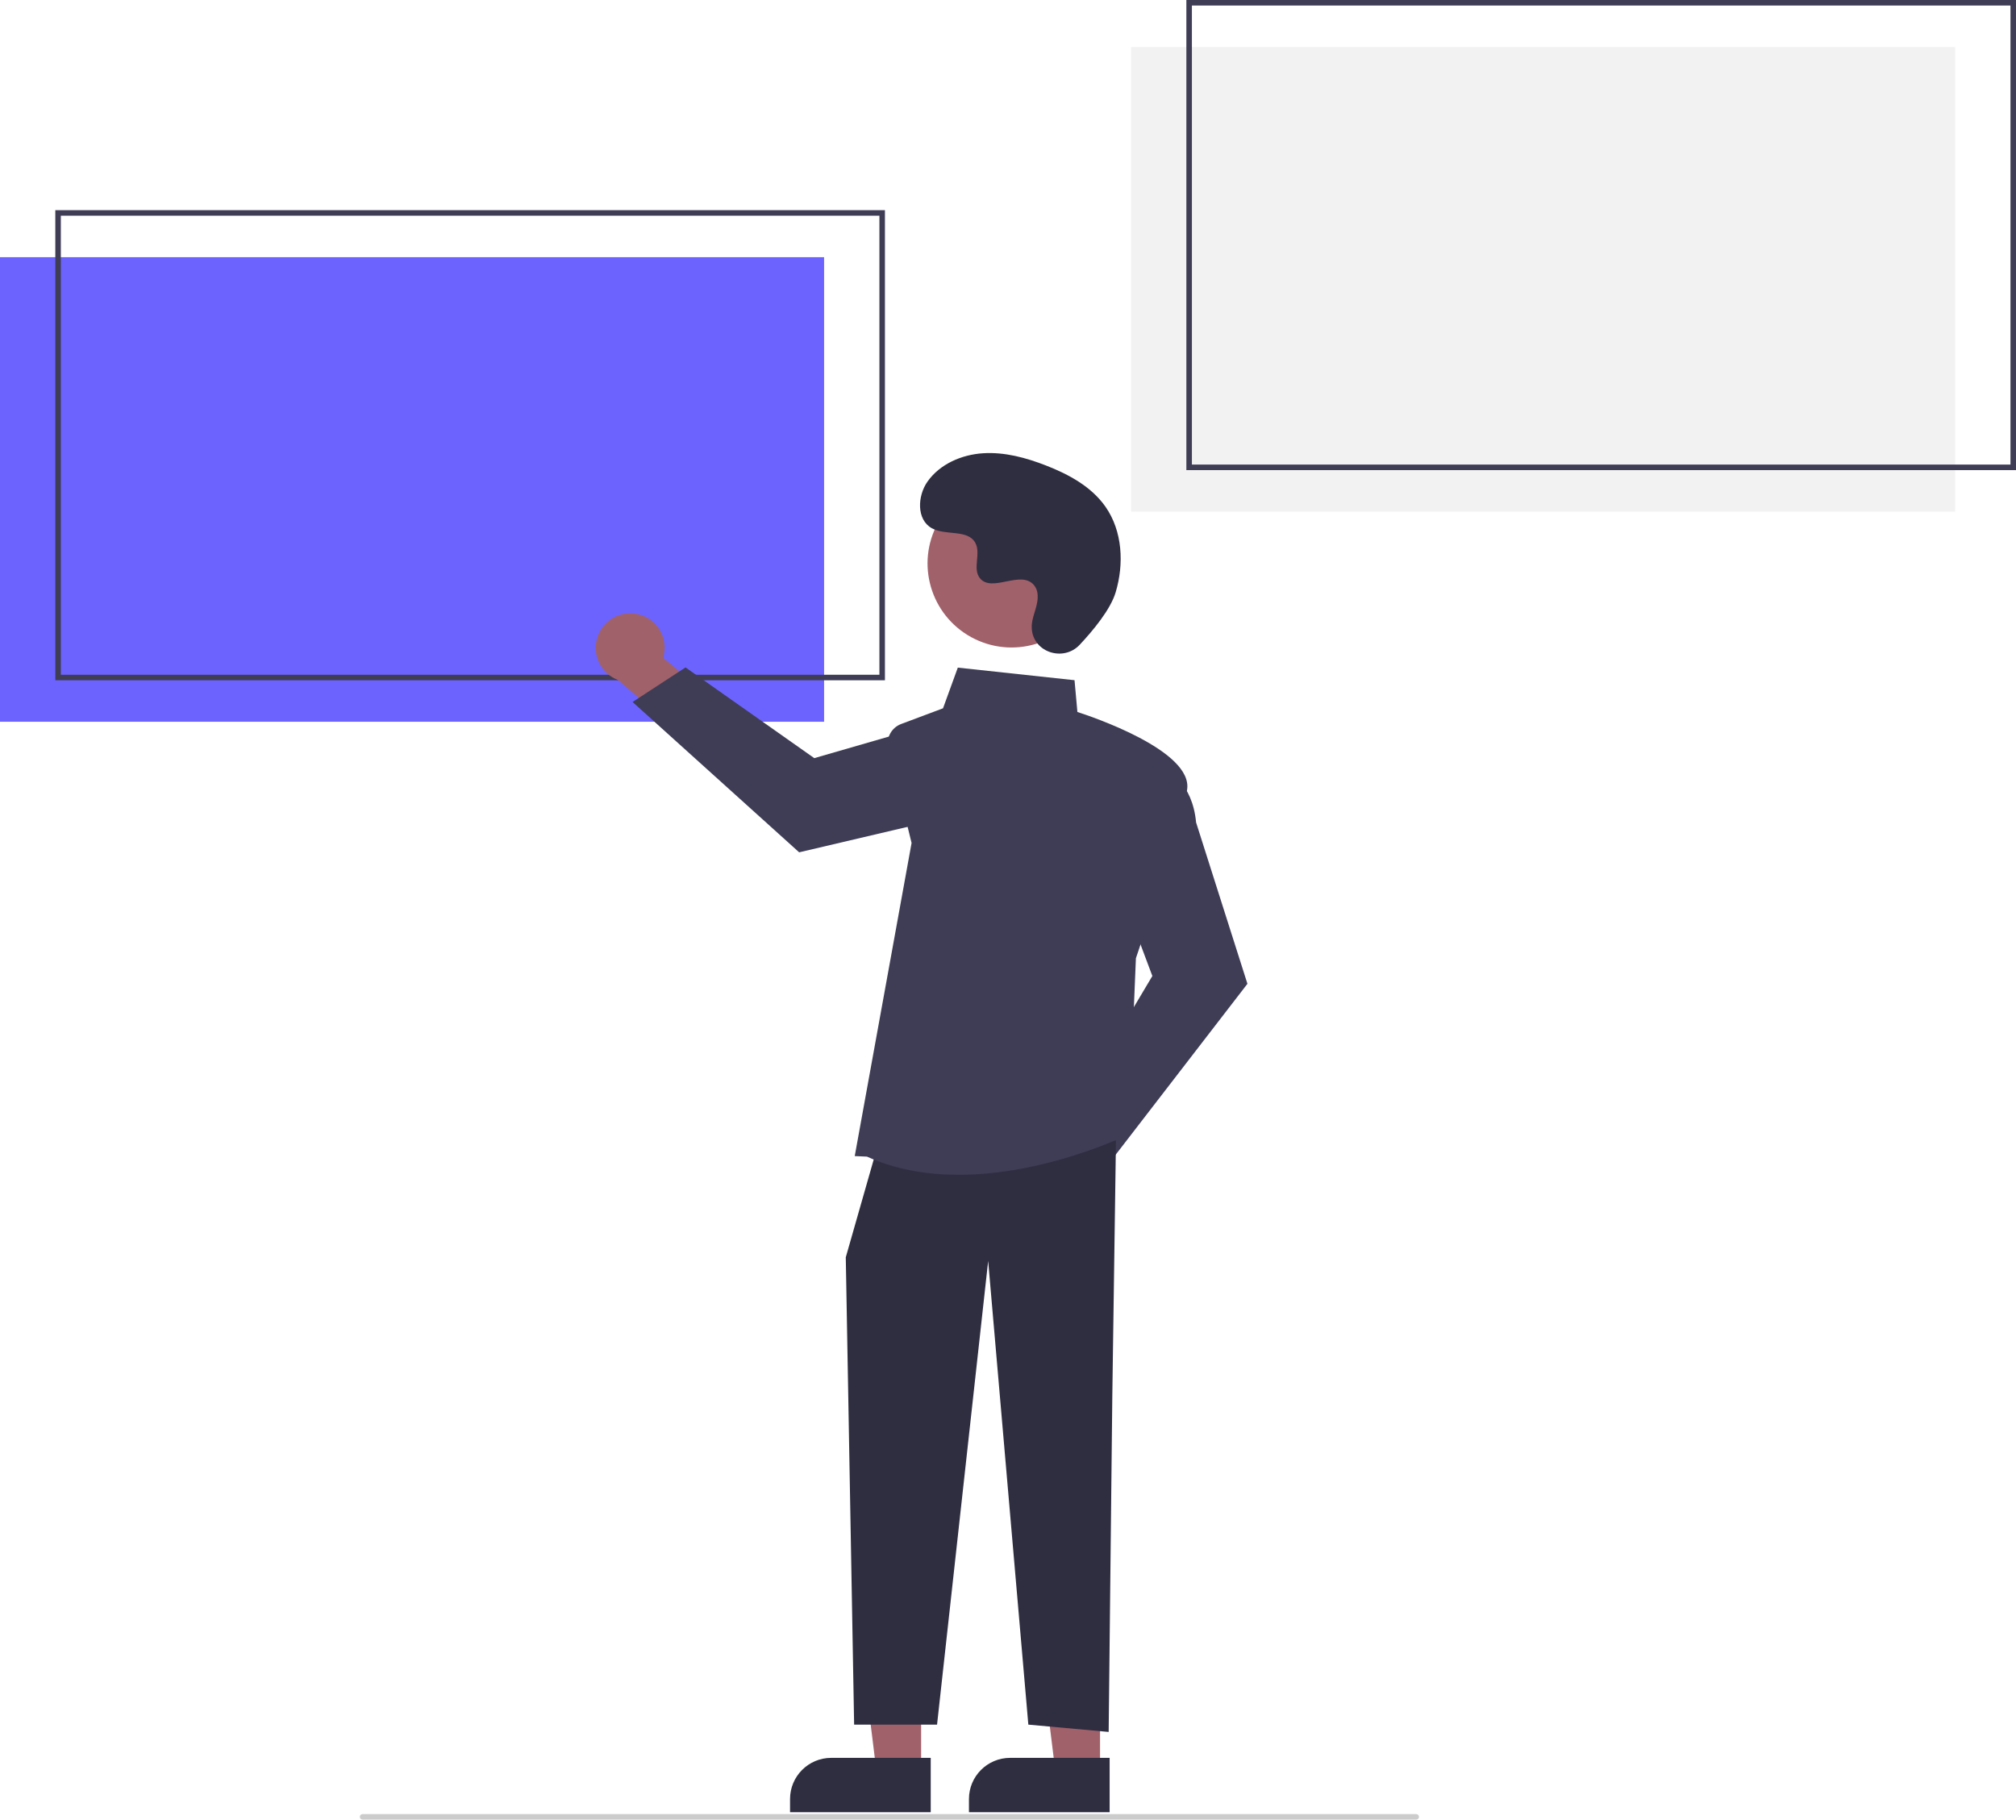
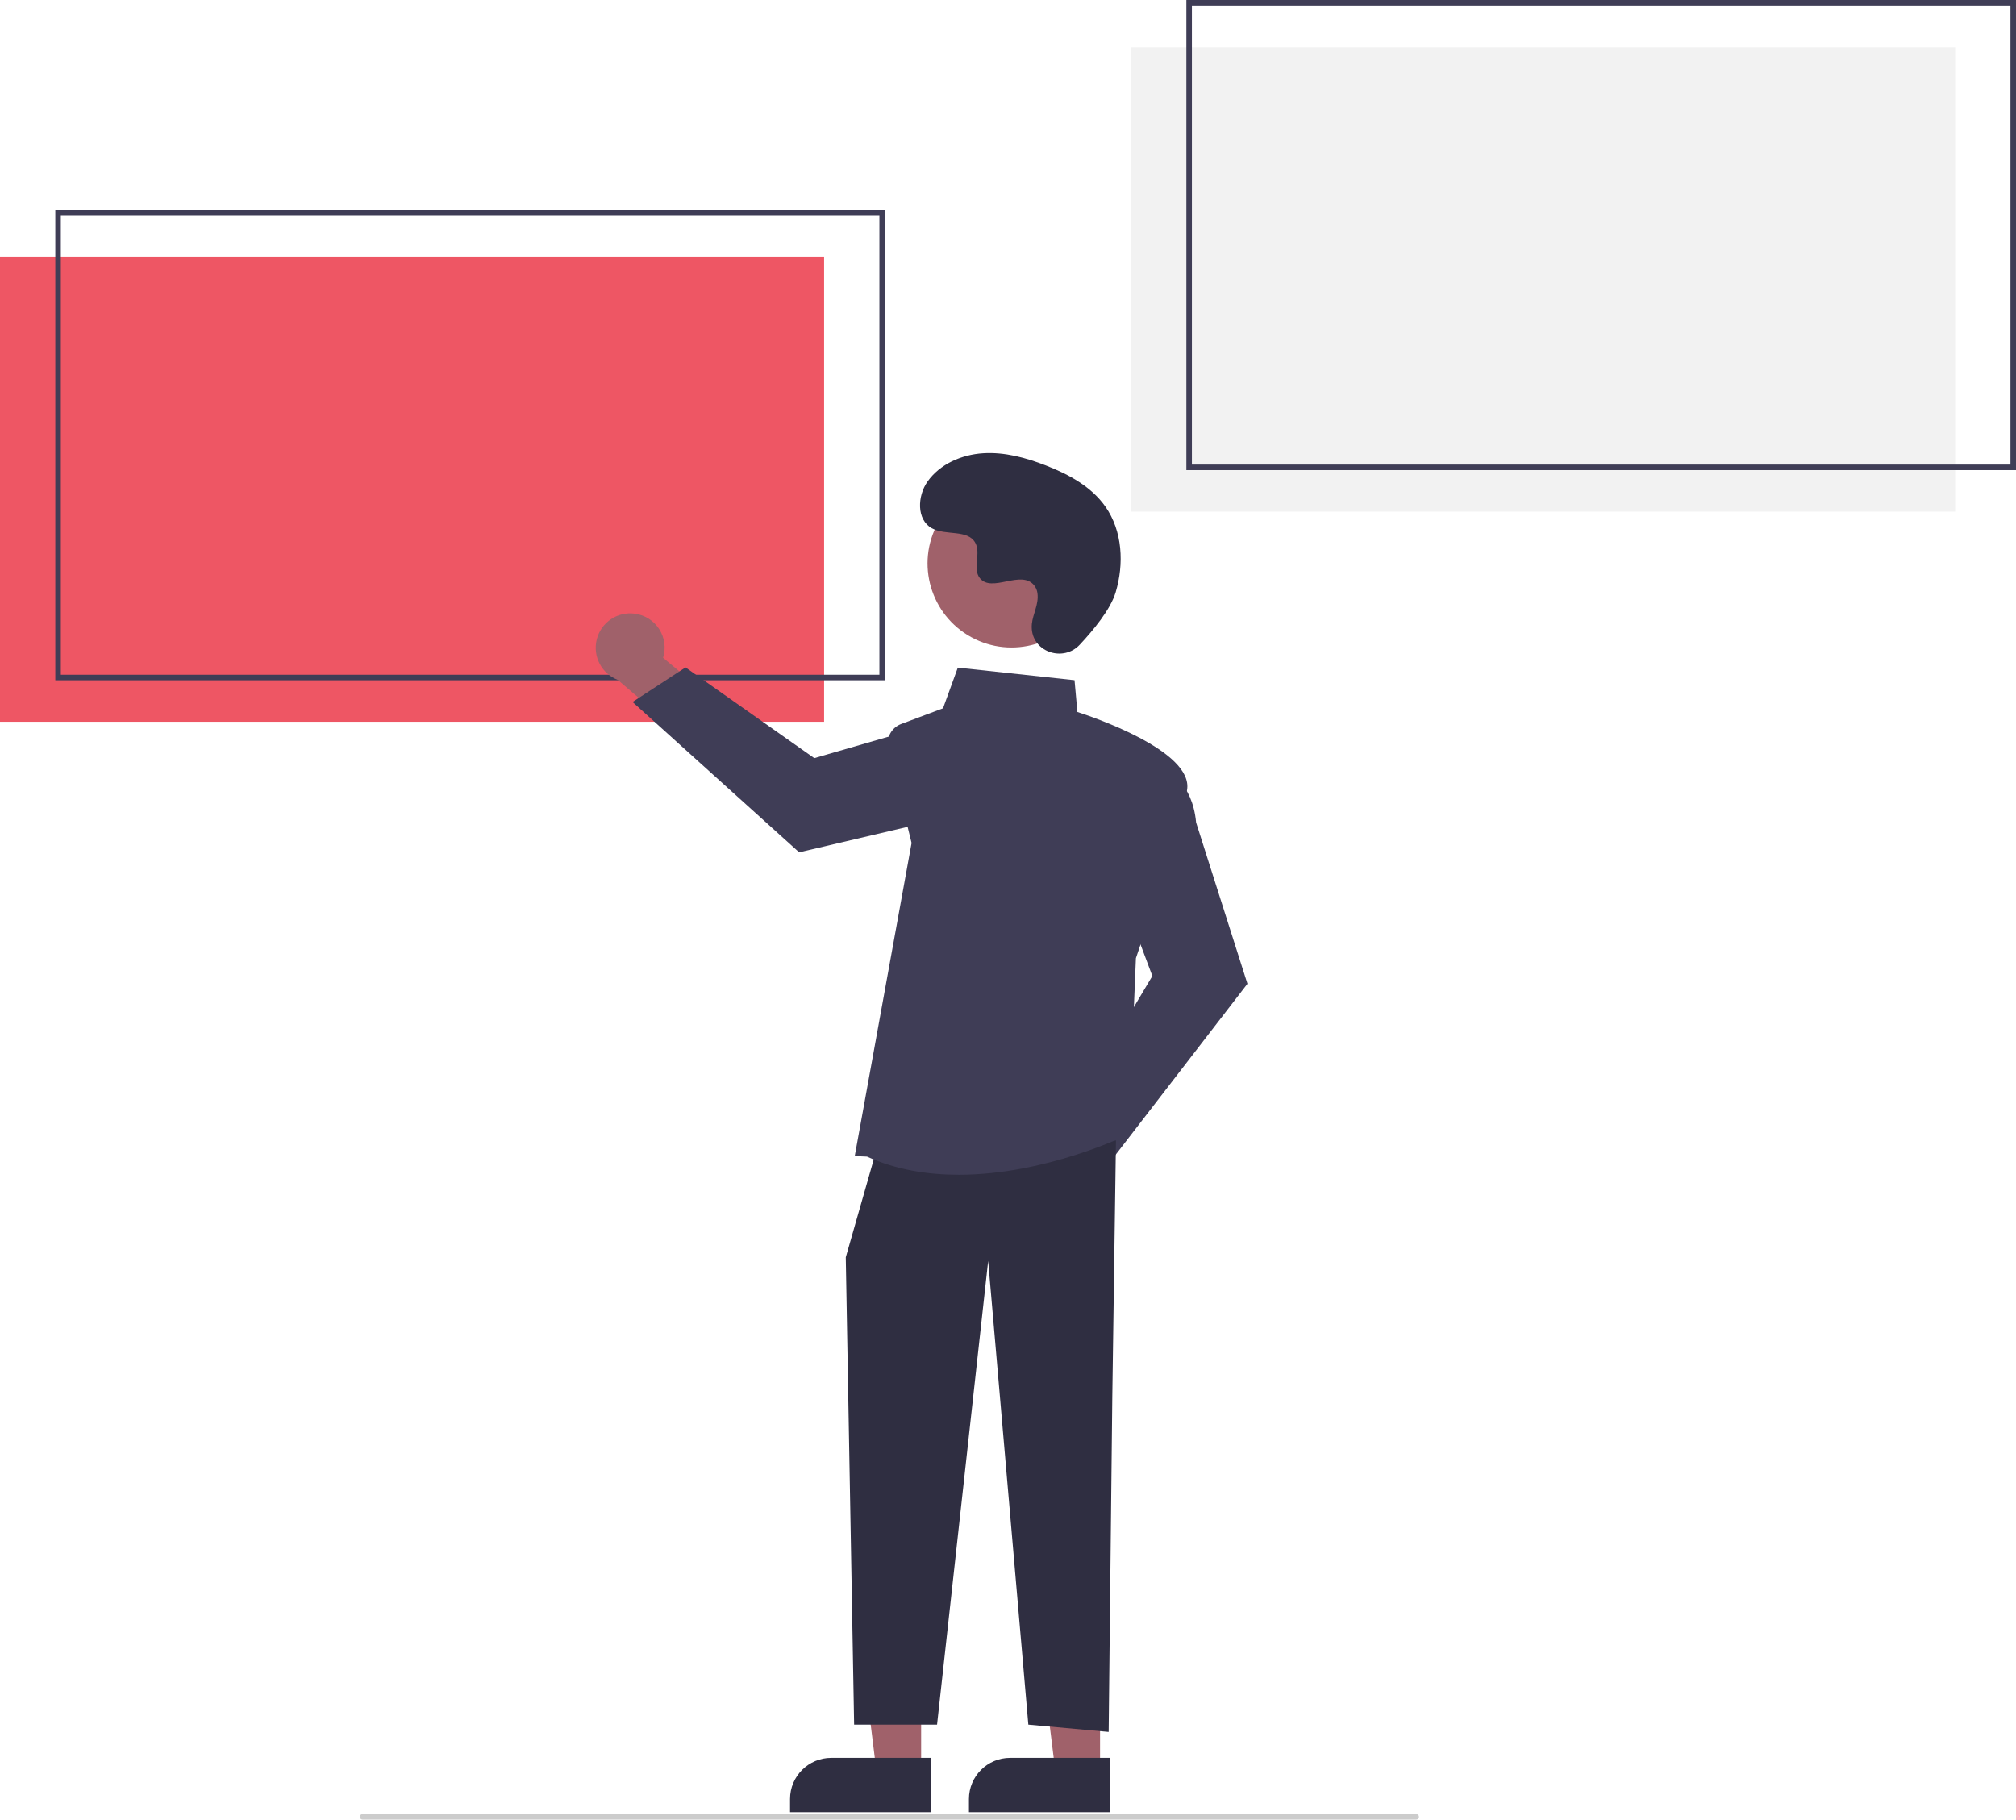
<svg xmlns="http://www.w3.org/2000/svg" data-name="Layer 1" width="729" height="658" viewBox="0 0 729 658">
-   <rect y="93" width="298" height="168" fill="#6c63ff" />
+   <rect y="93" width="298" height="168" fill="#EE5664" />
  <path d="M535.314,392.742h-300v-170h300Zm-298-2h296v-166h-296Z" transform="translate(-215.3144 -146.7423)" fill="#3f3d56" />
  <rect x="409" y="17" width="298" height="168" fill="#f2f2f2" />
  <path d="M944.314,316.742h-300v-170h300Zm-298-2h296v-166h-296Z" transform="translate(-215.3144 -146.7423)" fill="#3f3d56" />
  <path d="M727.429,804.742h-381a1,1,0,1,1,0-2h381a1,1,0,1,1,0,2Z" transform="translate(-215.3144 -146.7423)" fill="#ccc" />
  <path d="M584.946,568.475A12.38,12.38,0,0,1,600.061,556.989l16.372-23.073,16.448,6.529-23.578,32.258a12.447,12.447,0,0,1-24.357-4.23Z" transform="translate(-215.3144 -146.7423)" fill="#a0616a" />
  <path d="M602.906,548.632l29.109-48.957L620.155,468.049l16.152-43.074.596.256c.391.167,9.568,4.263,10.929,18.93l18.562,58.337-49.539,64.267Z" transform="translate(-215.3144 -146.7423)" fill="#3f3d56" />
  <path d="M444.813,368.651a12.38,12.38,0,0,1,10.282,15.958l21.738,18.107-7.782,15.894-30.339-26.002a12.447,12.447,0,0,1,6.1-23.957Z" transform="translate(-215.3144 -146.7423)" fill="#a0616a" />
  <path d="M463.207,388.091l46.56,32.807,32.448-9.379,41.696,19.434-.301.574c-.197.376-4.99,9.21-19.718,9.432l-59.597,13.996-60.245-54.36Z" transform="translate(-215.3144 -146.7423)" fill="#3f3d56" />
  <polygon points="333.089 640.297 316.903 640.297 309.202 577.863 333.092 577.864 333.089 640.297" fill="#a0616a" />
  <path d="M300.573,635.672h35.985a0,0,0,0,1,0,0v19.655a0,0,0,0,1,0,0H285.686a0,0,0,0,1,0,0v-4.768A14.887,14.887,0,0,1,300.573,635.672Z" fill="#2f2e41" />
  <polygon points="397.784 640.297 381.597 640.297 373.897 577.863 397.786 577.864 397.784 640.297" fill="#a0616a" />
  <path d="M365.267,635.672h35.985a0,0,0,0,1,0,0v19.655a0,0,0,0,1,0,0H350.38a0,0,0,0,1,0,0v-4.768A14.887,14.887,0,0,1,365.267,635.672Z" fill="#2f2e41" />
  <polygon points="403.54 412.407 402.22 504.828 400.9 626.295 371.853 623.654 357.33 455.977 338.846 623.654 308.859 623.654 305.839 454.657 316.401 417.688 403.54 412.407" fill="#2f2e41" />
  <path d="M528.82,564.995l-4.425-.192L544.949,451.576l-8.416-34.223a7.49,7.49,0,0,1,4.642-8.799l15.142-5.678,5.349-14.711,42.206,4.548L604.911,404.21c4.574,1.467,42.237,14.01,39.638,28.302-2.565,14.107-17.709,58.489-18.478,60.738l-2.652,63.649-.326.163c-.393.196-29.484,14.501-61.088,14.498C550.874,571.56,539.427,569.785,528.82,564.995Z" transform="translate(-215.3144 -146.7423)" fill="#3f3d56" />
  <circle cx="581.116" cy="350.496" r="30.389" transform="translate(-220.4805 545.5372) rotate(-61.33681)" fill="#a0616a" />
  <path d="M605.73,379.913c-5.791,6.169-16.547,2.857-17.301-5.57a10.182,10.182,0,0,1,.013-1.966c.39-3.733,2.546-7.122,2.03-11.064a5.802,5.802,0,0,0-1.062-2.716c-4.615-6.18-15.448,2.764-19.804-2.83-2.671-3.43.469-8.831-1.581-12.665-2.705-5.06-10.717-2.564-15.741-5.335-5.59-3.083-5.256-11.66-1.576-16.877,4.488-6.362,12.356-9.757,20.126-10.246s15.487,1.611,22.741,4.438c8.242,3.212,16.416,7.651,21.488,14.899,6.168,8.814,6.762,20.663,3.677,30.969C616.864,367.217,610.46,374.875,605.73,379.913Z" transform="translate(-215.3144 -146.7423)" fill="#2f2e41" />
</svg>
